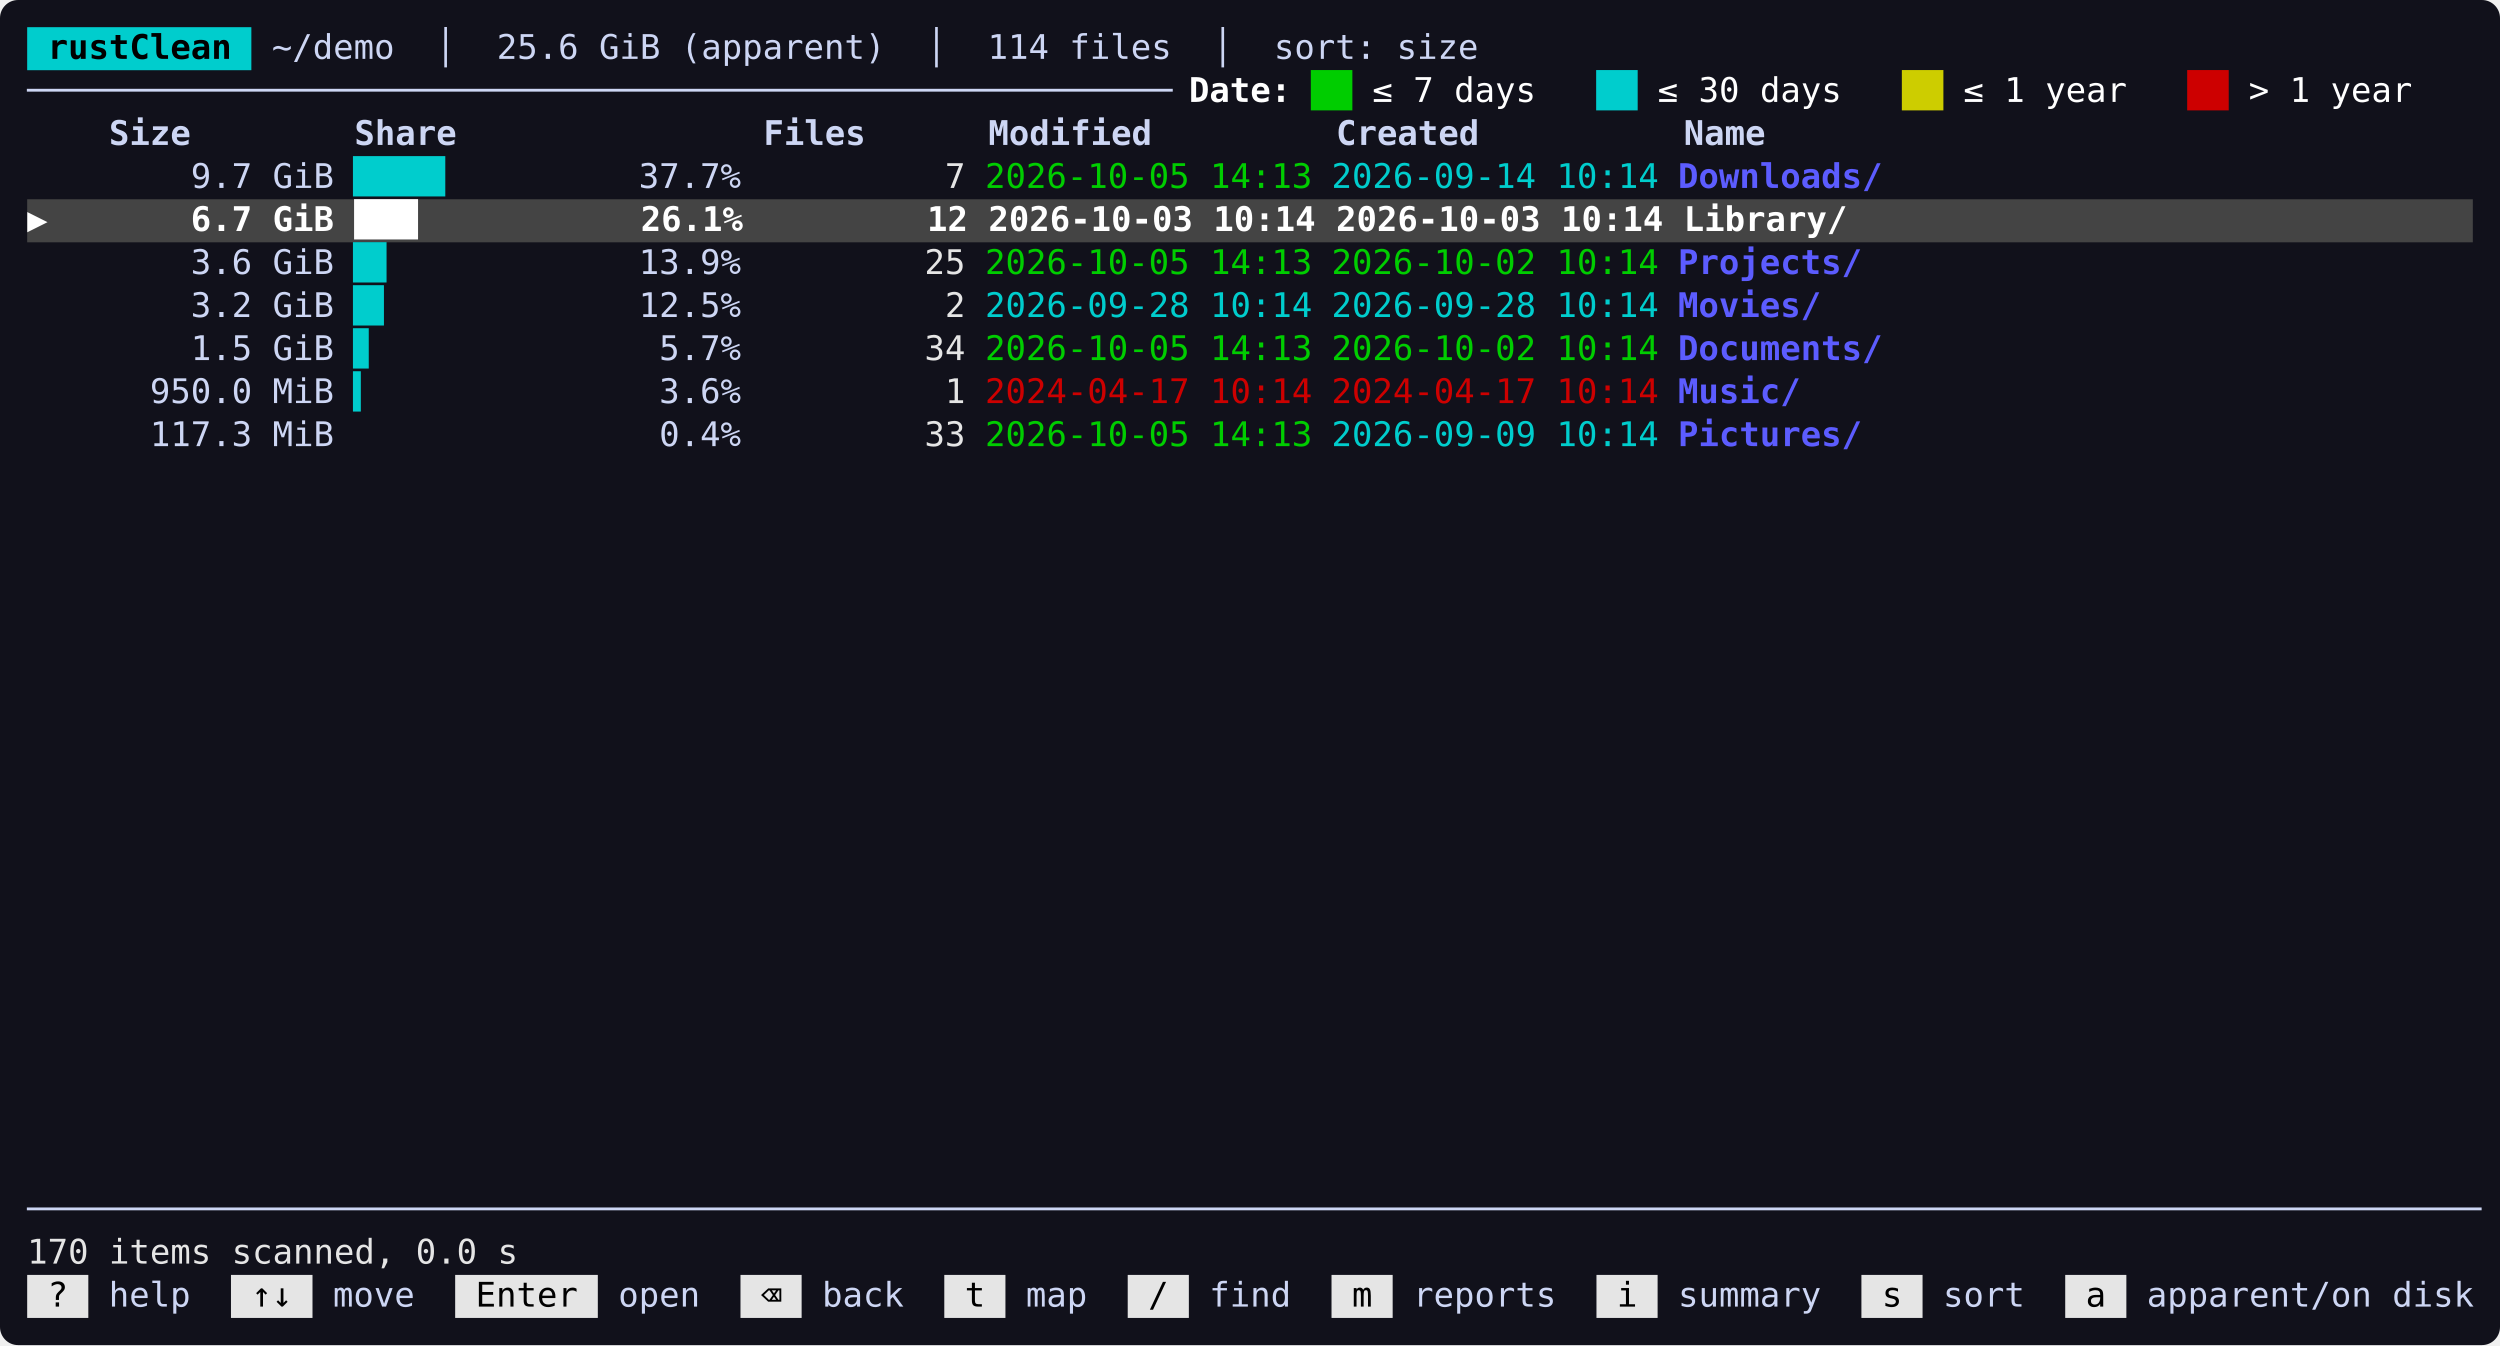
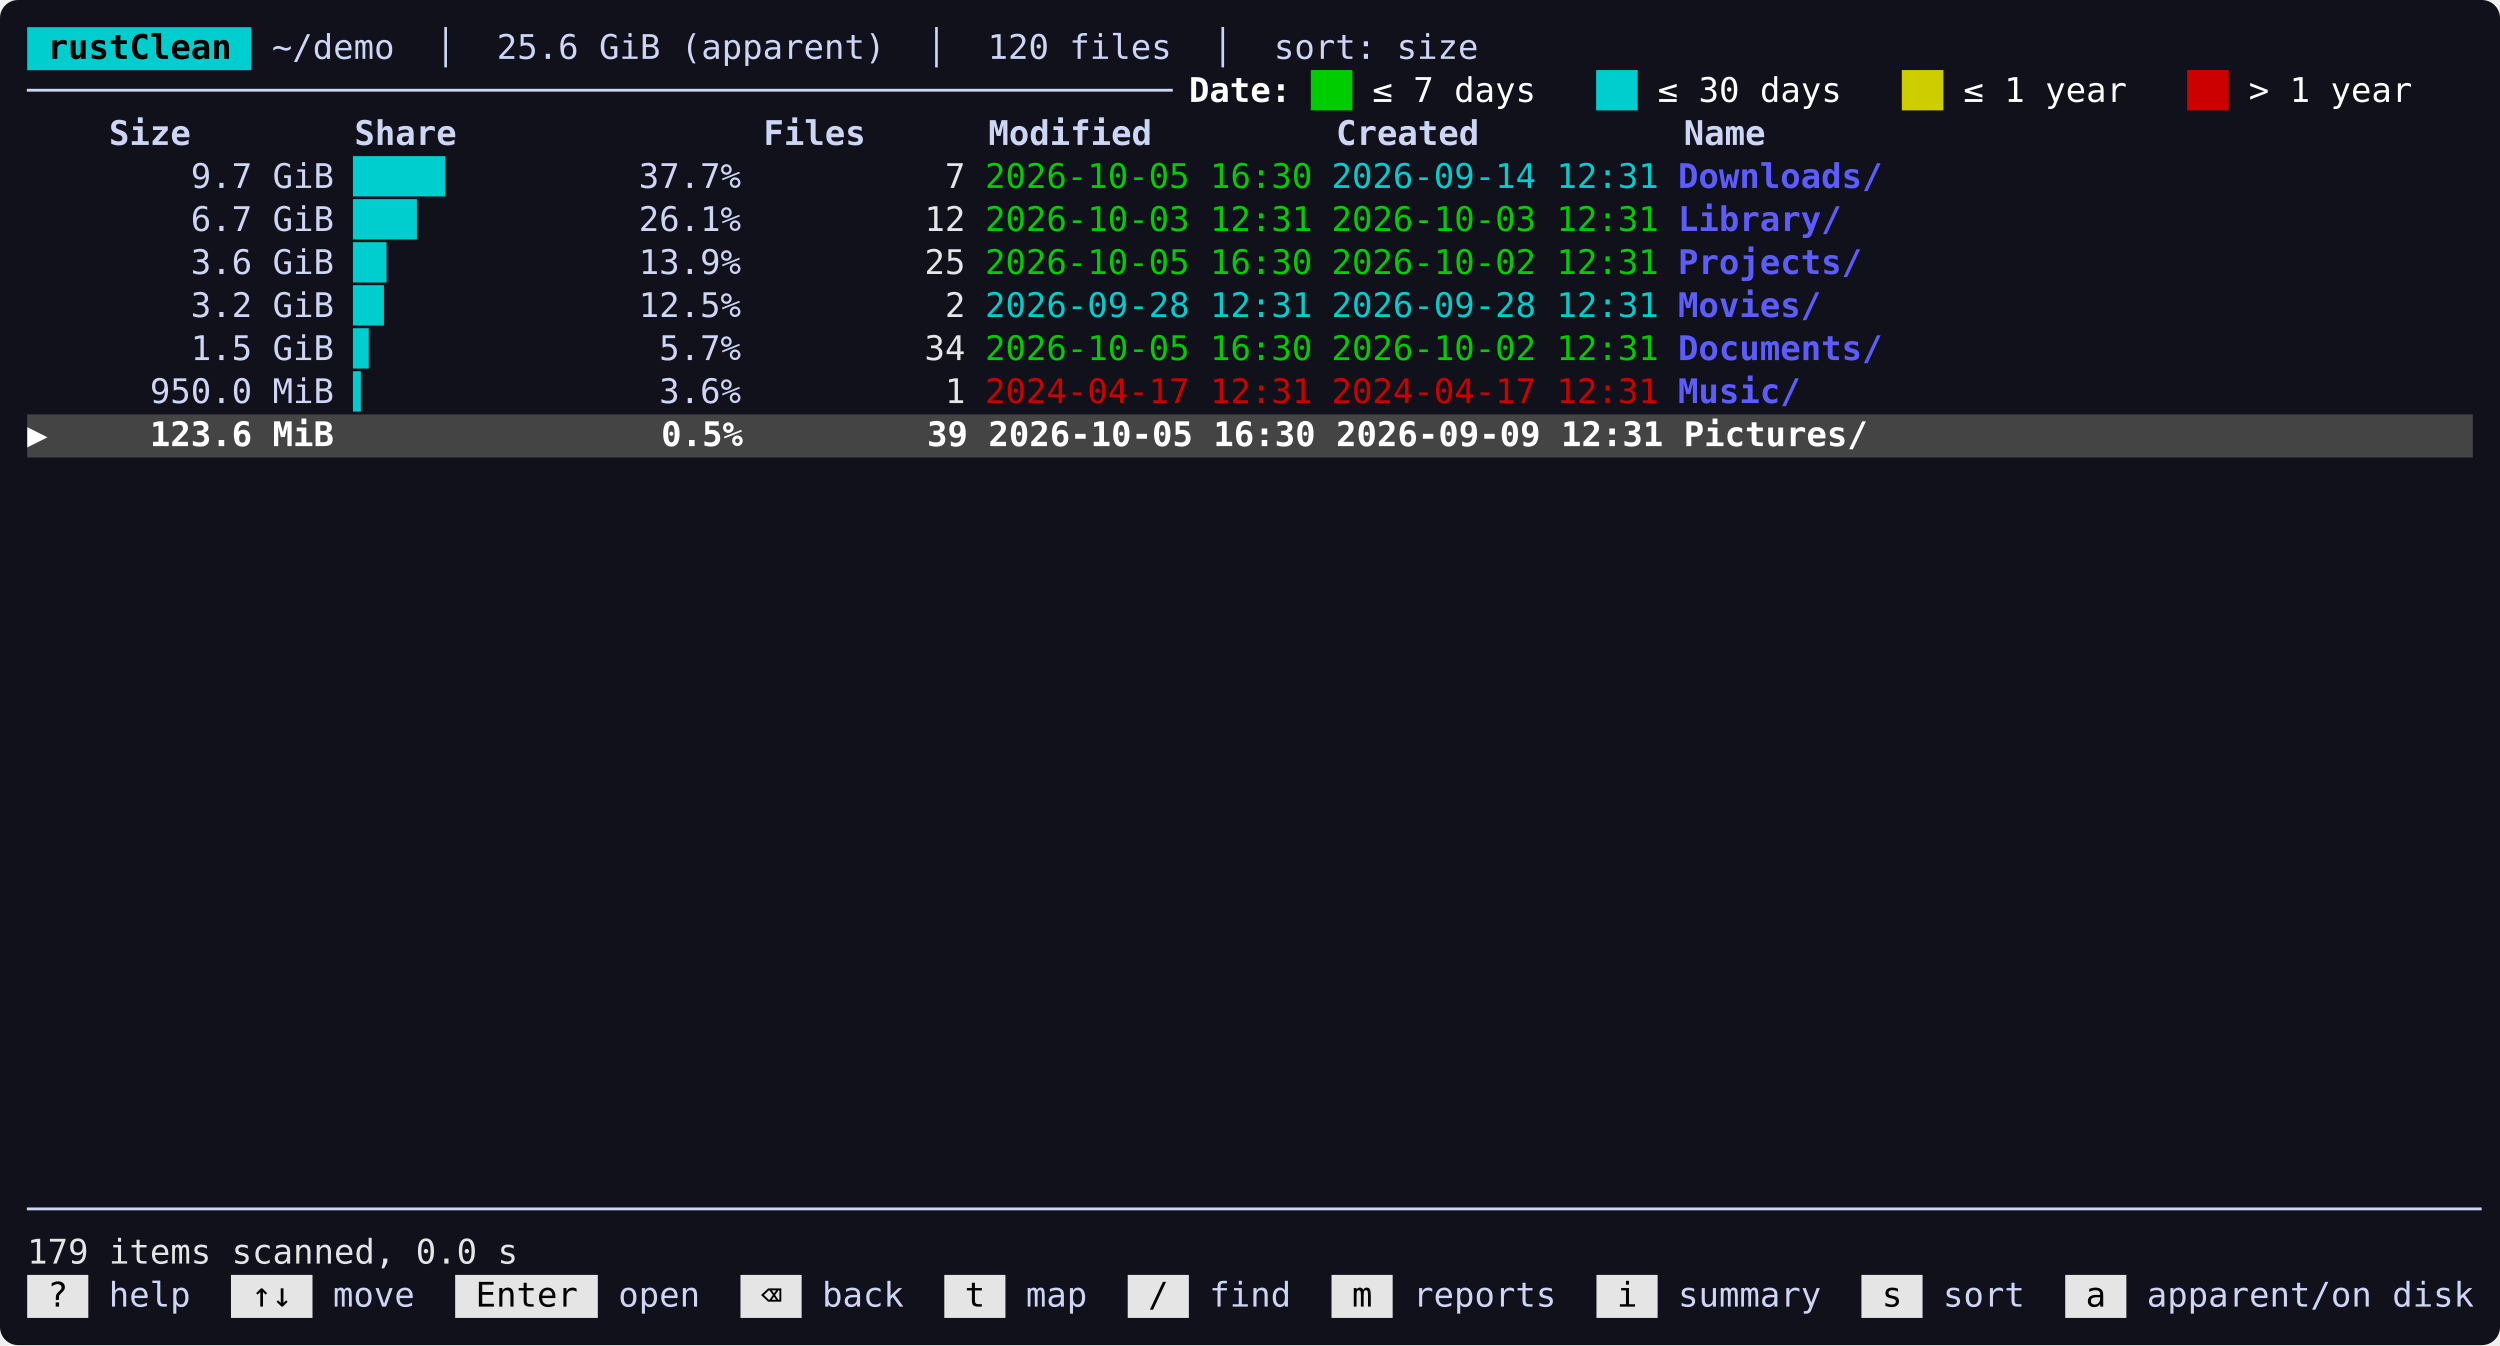
<svg xmlns="http://www.w3.org/2000/svg" width="1104" height="594" viewBox="0 0 1104 594">
  <rect width="100%" height="100%" rx="8" fill="#11111b" />
  <g transform="translate(12,12)" font-family="SFMono-Regular,Menlo,Consolas,monospace" font-size="15">
    <rect x="0.0" y="0.0" width="99.0" height="19.0" fill="#00cdcd" />
    <text x="0.0" y="14.0" fill="#000000" font-weight="bold" xml:space="preserve" textLength="99.0" lengthAdjust="spacingAndGlyphs"> rustClean </text>
-     <text x="99.0" y="14.0" fill="#cdd6f4" xml:space="preserve" textLength="981.0" lengthAdjust="spacingAndGlyphs"> ~/demo  │  25.6 GiB (apparent)  │  114 files  │  sort: size                                                 </text>
+     <text x="99.0" y="14.0" fill="#cdd6f4" xml:space="preserve" textLength="981.0" lengthAdjust="spacingAndGlyphs"> ~/demo  │  25.6 GiB (apparent)  │  120 files  │  sort: size                                                 </text>
    <text x="0.0" y="33.0" fill="#cdd6f4" xml:space="preserve" textLength="504.0" lengthAdjust="spacingAndGlyphs">────────────────────────────────────────────────────────</text>
    <text x="504.0" y="33.0" fill="#ffffff" font-weight="bold" xml:space="preserve" textLength="63.0" lengthAdjust="spacingAndGlyphs"> Date: </text>
    <text x="567.0" y="33.0" fill="#00cd00" xml:space="preserve" textLength="18.0" lengthAdjust="spacingAndGlyphs">██</text>
    <text x="585.0" y="33.0" fill="#ffffff" xml:space="preserve" textLength="108.0" lengthAdjust="spacingAndGlyphs"> ≤ 7 days   </text>
    <text x="693.0" y="33.0" fill="#00cdcd" xml:space="preserve" textLength="18.0" lengthAdjust="spacingAndGlyphs">██</text>
    <text x="711.0" y="33.0" fill="#ffffff" xml:space="preserve" textLength="117.0" lengthAdjust="spacingAndGlyphs"> ≤ 30 days   </text>
    <text x="828.0" y="33.0" fill="#cdcd00" xml:space="preserve" textLength="18.0" lengthAdjust="spacingAndGlyphs">██</text>
    <text x="846.0" y="33.0" fill="#ffffff" xml:space="preserve" textLength="108.0" lengthAdjust="spacingAndGlyphs"> ≤ 1 year   </text>
    <text x="954.0" y="33.0" fill="#cd0000" xml:space="preserve" textLength="18.0" lengthAdjust="spacingAndGlyphs">██</text>
    <text x="972.0" y="33.0" fill="#ffffff" xml:space="preserve" textLength="108.0" lengthAdjust="spacingAndGlyphs"> &gt; 1 year   </text>
    <text x="0.0" y="52.0" fill="#cdd6f4" font-weight="bold" xml:space="preserve" textLength="1080.0" lengthAdjust="spacingAndGlyphs">    Size        Share               Files      Modified         Created          Name                                   </text>
    <text x="0.0" y="71.0" fill="#cdd6f4" xml:space="preserve" textLength="144.0" lengthAdjust="spacingAndGlyphs">        9.7 GiB </text>
    <text x="144.0" y="71.0" fill="#00cdcd" xml:space="preserve" textLength="108.0" lengthAdjust="spacingAndGlyphs">████▌       </text>
    <text x="252.0" y="71.0" fill="#cdd6f4" xml:space="preserve" textLength="72.0" lengthAdjust="spacingAndGlyphs">  37.7% </text>
    <text x="324.0" y="71.0" fill="#e5e5e5" xml:space="preserve" textLength="90.0" lengthAdjust="spacingAndGlyphs">         7</text>
-     <text x="423.0" y="71.0" fill="#00cd00" xml:space="preserve" textLength="144.0" lengthAdjust="spacingAndGlyphs">2026-10-05 14:13</text>
-     <text x="576.0" y="71.0" fill="#00cdcd" xml:space="preserve" textLength="144.0" lengthAdjust="spacingAndGlyphs">2026-09-14 10:14</text>
+     <text x="423.0" y="71.0" fill="#00cd00" xml:space="preserve" textLength="144.0" lengthAdjust="spacingAndGlyphs">2026-10-05 16:30</text>
+     <text x="576.0" y="71.0" fill="#00cdcd" xml:space="preserve" textLength="144.0" lengthAdjust="spacingAndGlyphs">2026-09-14 12:31</text>
    <text x="729.0" y="71.0" fill="#5c5cff" font-weight="bold" xml:space="preserve" textLength="90.0" lengthAdjust="spacingAndGlyphs">Downloads/</text>
-     <rect x="0.0" y="76.0" width="1080.0" height="19.0" fill="#444444" />
-     <text x="0.0" y="90.0" fill="#ffffff" font-weight="bold" xml:space="preserve" textLength="1080.0" lengthAdjust="spacingAndGlyphs">▶       6.7 GiB ███▏          26.1%         12 2026-10-03 10:14 2026-10-03 10:14 Library/                               </text>
+     <text x="0.0" y="90.0" fill="#cdd6f4" xml:space="preserve" textLength="144.0" lengthAdjust="spacingAndGlyphs">        6.7 GiB </text>
+     <text x="144.0" y="90.0" fill="#00cdcd" xml:space="preserve" textLength="108.0" lengthAdjust="spacingAndGlyphs">███▏        </text>
+     <text x="252.0" y="90.0" fill="#cdd6f4" xml:space="preserve" textLength="72.0" lengthAdjust="spacingAndGlyphs">  26.1% </text>
+     <text x="324.0" y="90.0" fill="#e5e5e5" xml:space="preserve" textLength="90.0" lengthAdjust="spacingAndGlyphs">        12</text>
+     <text x="423.0" y="90.0" fill="#00cd00" xml:space="preserve" textLength="144.0" lengthAdjust="spacingAndGlyphs">2026-10-03 12:31</text>
+     <text x="576.0" y="90.0" fill="#00cd00" xml:space="preserve" textLength="144.0" lengthAdjust="spacingAndGlyphs">2026-10-03 12:31</text>
+     <text x="729.0" y="90.0" fill="#5c5cff" font-weight="bold" xml:space="preserve" textLength="72.0" lengthAdjust="spacingAndGlyphs">Library/</text>
    <text x="0.0" y="109.0" fill="#cdd6f4" xml:space="preserve" textLength="144.0" lengthAdjust="spacingAndGlyphs">        3.6 GiB </text>
    <text x="144.0" y="109.0" fill="#00cdcd" xml:space="preserve" textLength="108.0" lengthAdjust="spacingAndGlyphs">█▋          </text>
    <text x="252.0" y="109.0" fill="#cdd6f4" xml:space="preserve" textLength="72.0" lengthAdjust="spacingAndGlyphs">  13.9% </text>
    <text x="324.0" y="109.0" fill="#e5e5e5" xml:space="preserve" textLength="90.0" lengthAdjust="spacingAndGlyphs">        25</text>
-     <text x="423.0" y="109.0" fill="#00cd00" xml:space="preserve" textLength="144.0" lengthAdjust="spacingAndGlyphs">2026-10-05 14:13</text>
-     <text x="576.0" y="109.0" fill="#00cd00" xml:space="preserve" textLength="144.0" lengthAdjust="spacingAndGlyphs">2026-10-02 10:14</text>
+     <text x="423.0" y="109.0" fill="#00cd00" xml:space="preserve" textLength="144.0" lengthAdjust="spacingAndGlyphs">2026-10-05 16:30</text>
+     <text x="576.0" y="109.0" fill="#00cd00" xml:space="preserve" textLength="144.0" lengthAdjust="spacingAndGlyphs">2026-10-02 12:31</text>
    <text x="729.0" y="109.0" fill="#5c5cff" font-weight="bold" xml:space="preserve" textLength="81.0" lengthAdjust="spacingAndGlyphs">Projects/</text>
    <text x="0.0" y="128.0" fill="#cdd6f4" xml:space="preserve" textLength="144.0" lengthAdjust="spacingAndGlyphs">        3.2 GiB </text>
    <text x="144.0" y="128.0" fill="#00cdcd" xml:space="preserve" textLength="108.0" lengthAdjust="spacingAndGlyphs">█▌          </text>
    <text x="252.0" y="128.0" fill="#cdd6f4" xml:space="preserve" textLength="72.0" lengthAdjust="spacingAndGlyphs">  12.5% </text>
    <text x="324.0" y="128.0" fill="#e5e5e5" xml:space="preserve" textLength="90.0" lengthAdjust="spacingAndGlyphs">         2</text>
-     <text x="423.0" y="128.0" fill="#00cdcd" xml:space="preserve" textLength="144.0" lengthAdjust="spacingAndGlyphs">2026-09-28 10:14</text>
-     <text x="576.0" y="128.0" fill="#00cdcd" xml:space="preserve" textLength="144.0" lengthAdjust="spacingAndGlyphs">2026-09-28 10:14</text>
+     <text x="423.0" y="128.0" fill="#00cdcd" xml:space="preserve" textLength="144.0" lengthAdjust="spacingAndGlyphs">2026-09-28 12:31</text>
+     <text x="576.0" y="128.0" fill="#00cdcd" xml:space="preserve" textLength="144.0" lengthAdjust="spacingAndGlyphs">2026-09-28 12:31</text>
    <text x="729.0" y="128.0" fill="#5c5cff" font-weight="bold" xml:space="preserve" textLength="63.0" lengthAdjust="spacingAndGlyphs">Movies/</text>
    <text x="0.0" y="147.0" fill="#cdd6f4" xml:space="preserve" textLength="144.0" lengthAdjust="spacingAndGlyphs">        1.5 GiB </text>
    <text x="144.0" y="147.0" fill="#00cdcd" xml:space="preserve" textLength="108.0" lengthAdjust="spacingAndGlyphs">▊           </text>
    <text x="252.0" y="147.0" fill="#cdd6f4" xml:space="preserve" textLength="72.0" lengthAdjust="spacingAndGlyphs">   5.7% </text>
    <text x="324.0" y="147.0" fill="#e5e5e5" xml:space="preserve" textLength="90.0" lengthAdjust="spacingAndGlyphs">        34</text>
-     <text x="423.0" y="147.0" fill="#00cd00" xml:space="preserve" textLength="144.0" lengthAdjust="spacingAndGlyphs">2026-10-05 14:13</text>
-     <text x="576.0" y="147.0" fill="#00cd00" xml:space="preserve" textLength="144.0" lengthAdjust="spacingAndGlyphs">2026-10-02 10:14</text>
+     <text x="423.0" y="147.0" fill="#00cd00" xml:space="preserve" textLength="144.0" lengthAdjust="spacingAndGlyphs">2026-10-05 16:30</text>
+     <text x="576.0" y="147.0" fill="#00cd00" xml:space="preserve" textLength="144.0" lengthAdjust="spacingAndGlyphs">2026-10-02 12:31</text>
    <text x="729.0" y="147.0" fill="#5c5cff" font-weight="bold" xml:space="preserve" textLength="90.0" lengthAdjust="spacingAndGlyphs">Documents/</text>
    <text x="0.0" y="166.0" fill="#cdd6f4" xml:space="preserve" textLength="144.0" lengthAdjust="spacingAndGlyphs">      950.0 MiB </text>
    <text x="144.0" y="166.0" fill="#00cdcd" xml:space="preserve" textLength="108.0" lengthAdjust="spacingAndGlyphs">▍           </text>
    <text x="252.0" y="166.0" fill="#cdd6f4" xml:space="preserve" textLength="72.0" lengthAdjust="spacingAndGlyphs">   3.6% </text>
    <text x="324.0" y="166.0" fill="#e5e5e5" xml:space="preserve" textLength="90.0" lengthAdjust="spacingAndGlyphs">         1</text>
-     <text x="423.0" y="166.0" fill="#cd0000" xml:space="preserve" textLength="144.0" lengthAdjust="spacingAndGlyphs">2024-04-17 10:14</text>
-     <text x="576.0" y="166.0" fill="#cd0000" xml:space="preserve" textLength="144.0" lengthAdjust="spacingAndGlyphs">2024-04-17 10:14</text>
+     <text x="423.0" y="166.0" fill="#cd0000" xml:space="preserve" textLength="144.0" lengthAdjust="spacingAndGlyphs">2024-04-17 12:31</text>
+     <text x="576.0" y="166.0" fill="#cd0000" xml:space="preserve" textLength="144.0" lengthAdjust="spacingAndGlyphs">2024-04-17 12:31</text>
    <text x="729.0" y="166.0" fill="#5c5cff" font-weight="bold" xml:space="preserve" textLength="54.0" lengthAdjust="spacingAndGlyphs">Music/</text>
-     <text x="0.0" y="185.0" fill="#cdd6f4" xml:space="preserve" textLength="144.0" lengthAdjust="spacingAndGlyphs">      117.3 MiB </text>
-     <text x="252.0" y="185.0" fill="#cdd6f4" xml:space="preserve" textLength="72.0" lengthAdjust="spacingAndGlyphs">   0.4% </text>
-     <text x="324.0" y="185.0" fill="#e5e5e5" xml:space="preserve" textLength="90.0" lengthAdjust="spacingAndGlyphs">        33</text>
-     <text x="423.0" y="185.0" fill="#00cd00" xml:space="preserve" textLength="144.0" lengthAdjust="spacingAndGlyphs">2026-10-05 14:13</text>
-     <text x="576.0" y="185.0" fill="#00cdcd" xml:space="preserve" textLength="144.0" lengthAdjust="spacingAndGlyphs">2026-09-09 10:14</text>
-     <text x="729.0" y="185.0" fill="#5c5cff" font-weight="bold" xml:space="preserve" textLength="81.0" lengthAdjust="spacingAndGlyphs">Pictures/</text>
+     <rect x="0.0" y="171.0" width="1080.0" height="19.0" fill="#444444" />
+     <text x="0.0" y="185.0" fill="#ffffff" font-weight="bold" xml:space="preserve" textLength="1080.0" lengthAdjust="spacingAndGlyphs">▶     123.6 MiB                0.5%         39 2026-10-05 16:30 2026-09-09 12:31 Pictures/                              </text>
    <text x="0.0" y="527.0" fill="#cdd6f4" xml:space="preserve" textLength="1080.0" lengthAdjust="spacingAndGlyphs">────────────────────────────────────────────────────────────────────────────────────────────────────────────────────────</text>
-     <text x="0.0" y="546.0" fill="#e5e5e5" xml:space="preserve" textLength="216.0" lengthAdjust="spacingAndGlyphs">170 items scanned, 0.0 s</text>
+     <text x="0.0" y="546.0" fill="#e5e5e5" xml:space="preserve" textLength="216.0" lengthAdjust="spacingAndGlyphs">179 items scanned, 0.0 s</text>
    <rect x="0.0" y="551.0" width="27.0" height="19.0" fill="#e5e5e5" />
    <text x="0.0" y="565.0" fill="#000000" xml:space="preserve" textLength="27.0" lengthAdjust="spacingAndGlyphs"> ? </text>
    <text x="27.0" y="565.0" fill="#cdd6f4" xml:space="preserve" textLength="63.0" lengthAdjust="spacingAndGlyphs"> help  </text>
    <rect x="90.0" y="551.0" width="36.0" height="19.0" fill="#e5e5e5" />
    <text x="90.0" y="565.0" fill="#000000" xml:space="preserve" textLength="36.0" lengthAdjust="spacingAndGlyphs"> ↑↓ </text>
    <text x="126.0" y="565.0" fill="#cdd6f4" xml:space="preserve" textLength="63.0" lengthAdjust="spacingAndGlyphs"> move  </text>
    <rect x="189.0" y="551.0" width="63.0" height="19.0" fill="#e5e5e5" />
    <text x="189.0" y="565.0" fill="#000000" xml:space="preserve" textLength="63.0" lengthAdjust="spacingAndGlyphs"> Enter </text>
    <text x="252.0" y="565.0" fill="#cdd6f4" xml:space="preserve" textLength="63.0" lengthAdjust="spacingAndGlyphs"> open  </text>
    <rect x="315.0" y="551.0" width="27.0" height="19.0" fill="#e5e5e5" />
    <text x="315.0" y="565.0" fill="#000000" xml:space="preserve" textLength="27.0" lengthAdjust="spacingAndGlyphs"> ⌫ </text>
    <text x="342.0" y="565.0" fill="#cdd6f4" xml:space="preserve" textLength="63.0" lengthAdjust="spacingAndGlyphs"> back  </text>
    <rect x="405.0" y="551.0" width="27.0" height="19.0" fill="#e5e5e5" />
    <text x="405.0" y="565.0" fill="#000000" xml:space="preserve" textLength="27.0" lengthAdjust="spacingAndGlyphs"> t </text>
    <text x="432.0" y="565.0" fill="#cdd6f4" xml:space="preserve" textLength="54.0" lengthAdjust="spacingAndGlyphs"> map  </text>
    <rect x="486.0" y="551.0" width="27.0" height="19.0" fill="#e5e5e5" />
    <text x="486.0" y="565.0" fill="#000000" xml:space="preserve" textLength="27.0" lengthAdjust="spacingAndGlyphs"> / </text>
    <text x="513.0" y="565.0" fill="#cdd6f4" xml:space="preserve" textLength="63.0" lengthAdjust="spacingAndGlyphs"> find  </text>
    <rect x="576.0" y="551.0" width="27.0" height="19.0" fill="#e5e5e5" />
    <text x="576.0" y="565.0" fill="#000000" xml:space="preserve" textLength="27.0" lengthAdjust="spacingAndGlyphs"> m </text>
    <text x="603.0" y="565.0" fill="#cdd6f4" xml:space="preserve" textLength="90.0" lengthAdjust="spacingAndGlyphs"> reports  </text>
    <rect x="693.0" y="551.0" width="27.0" height="19.0" fill="#e5e5e5" />
    <text x="693.0" y="565.0" fill="#000000" xml:space="preserve" textLength="27.0" lengthAdjust="spacingAndGlyphs"> i </text>
    <text x="720.0" y="565.0" fill="#cdd6f4" xml:space="preserve" textLength="90.0" lengthAdjust="spacingAndGlyphs"> summary  </text>
    <rect x="810.0" y="551.0" width="27.0" height="19.0" fill="#e5e5e5" />
    <text x="810.0" y="565.0" fill="#000000" xml:space="preserve" textLength="27.0" lengthAdjust="spacingAndGlyphs"> s </text>
    <text x="837.0" y="565.0" fill="#cdd6f4" xml:space="preserve" textLength="63.0" lengthAdjust="spacingAndGlyphs"> sort  </text>
    <rect x="900.0" y="551.0" width="27.0" height="19.0" fill="#e5e5e5" />
    <text x="900.0" y="565.0" fill="#000000" xml:space="preserve" textLength="27.0" lengthAdjust="spacingAndGlyphs"> a </text>
    <text x="927.0" y="565.0" fill="#cdd6f4" xml:space="preserve" textLength="153.0" lengthAdjust="spacingAndGlyphs"> apparent/on disk</text>
  </g>
</svg>
